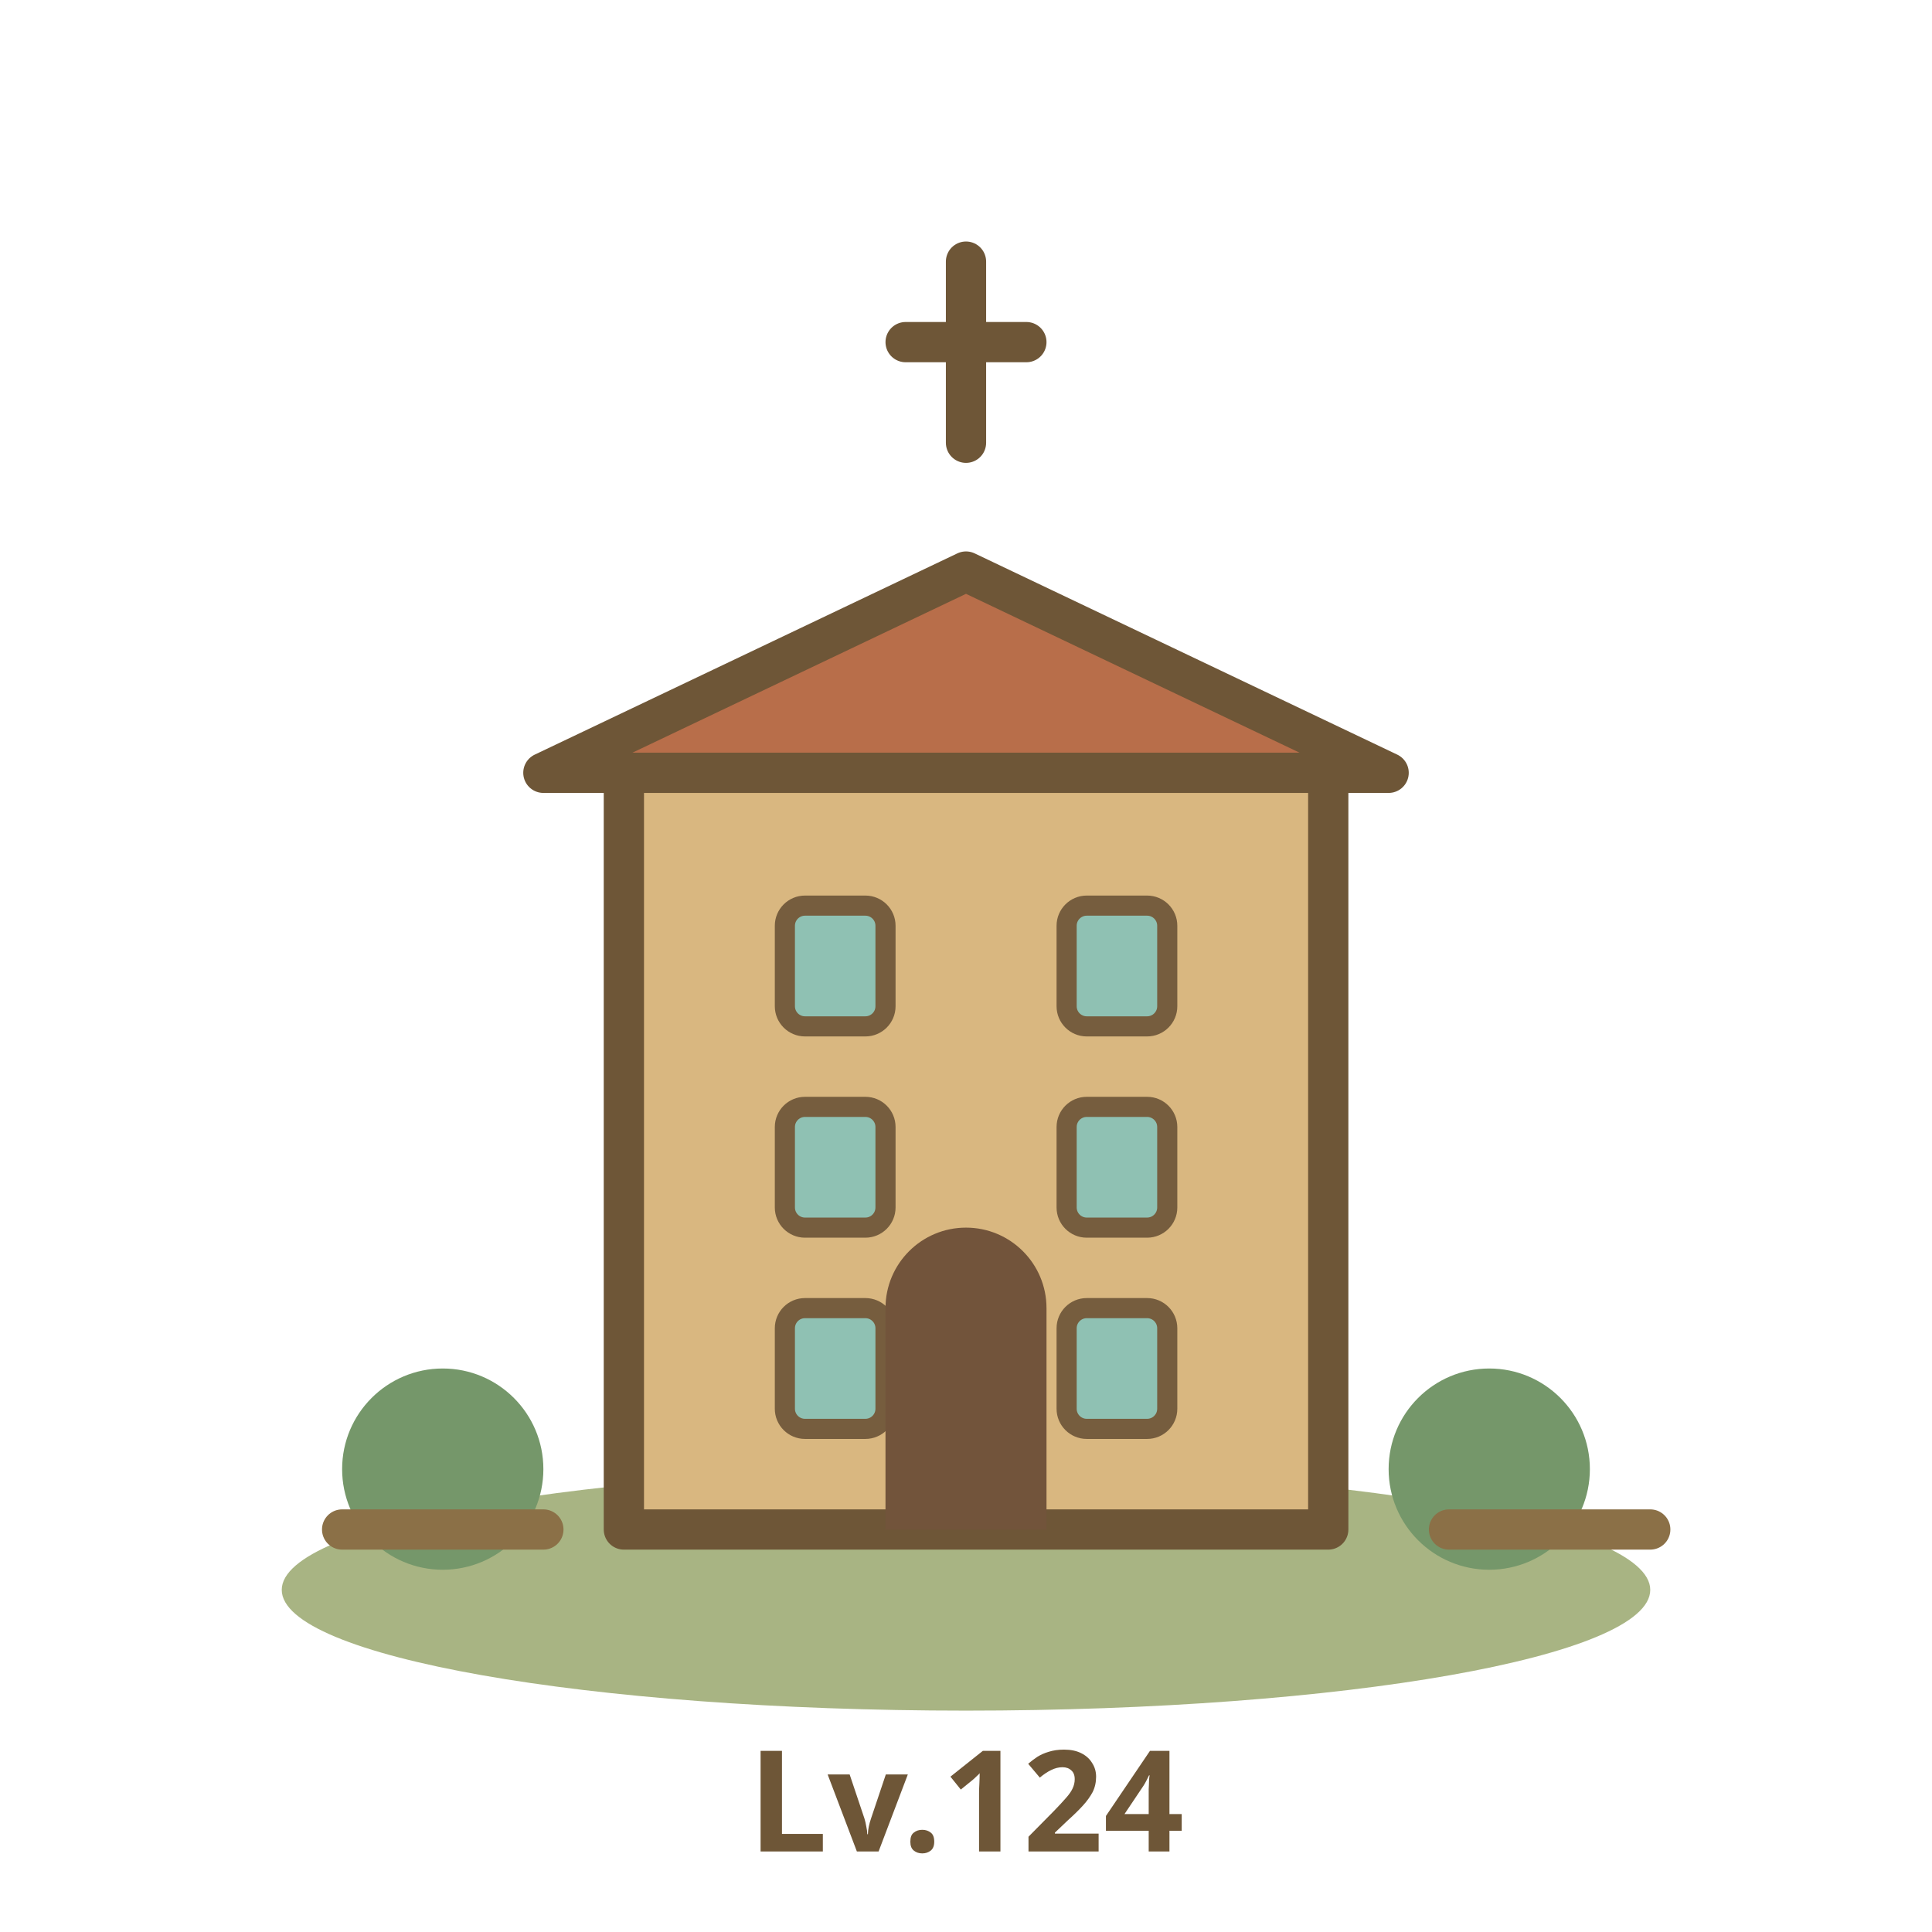
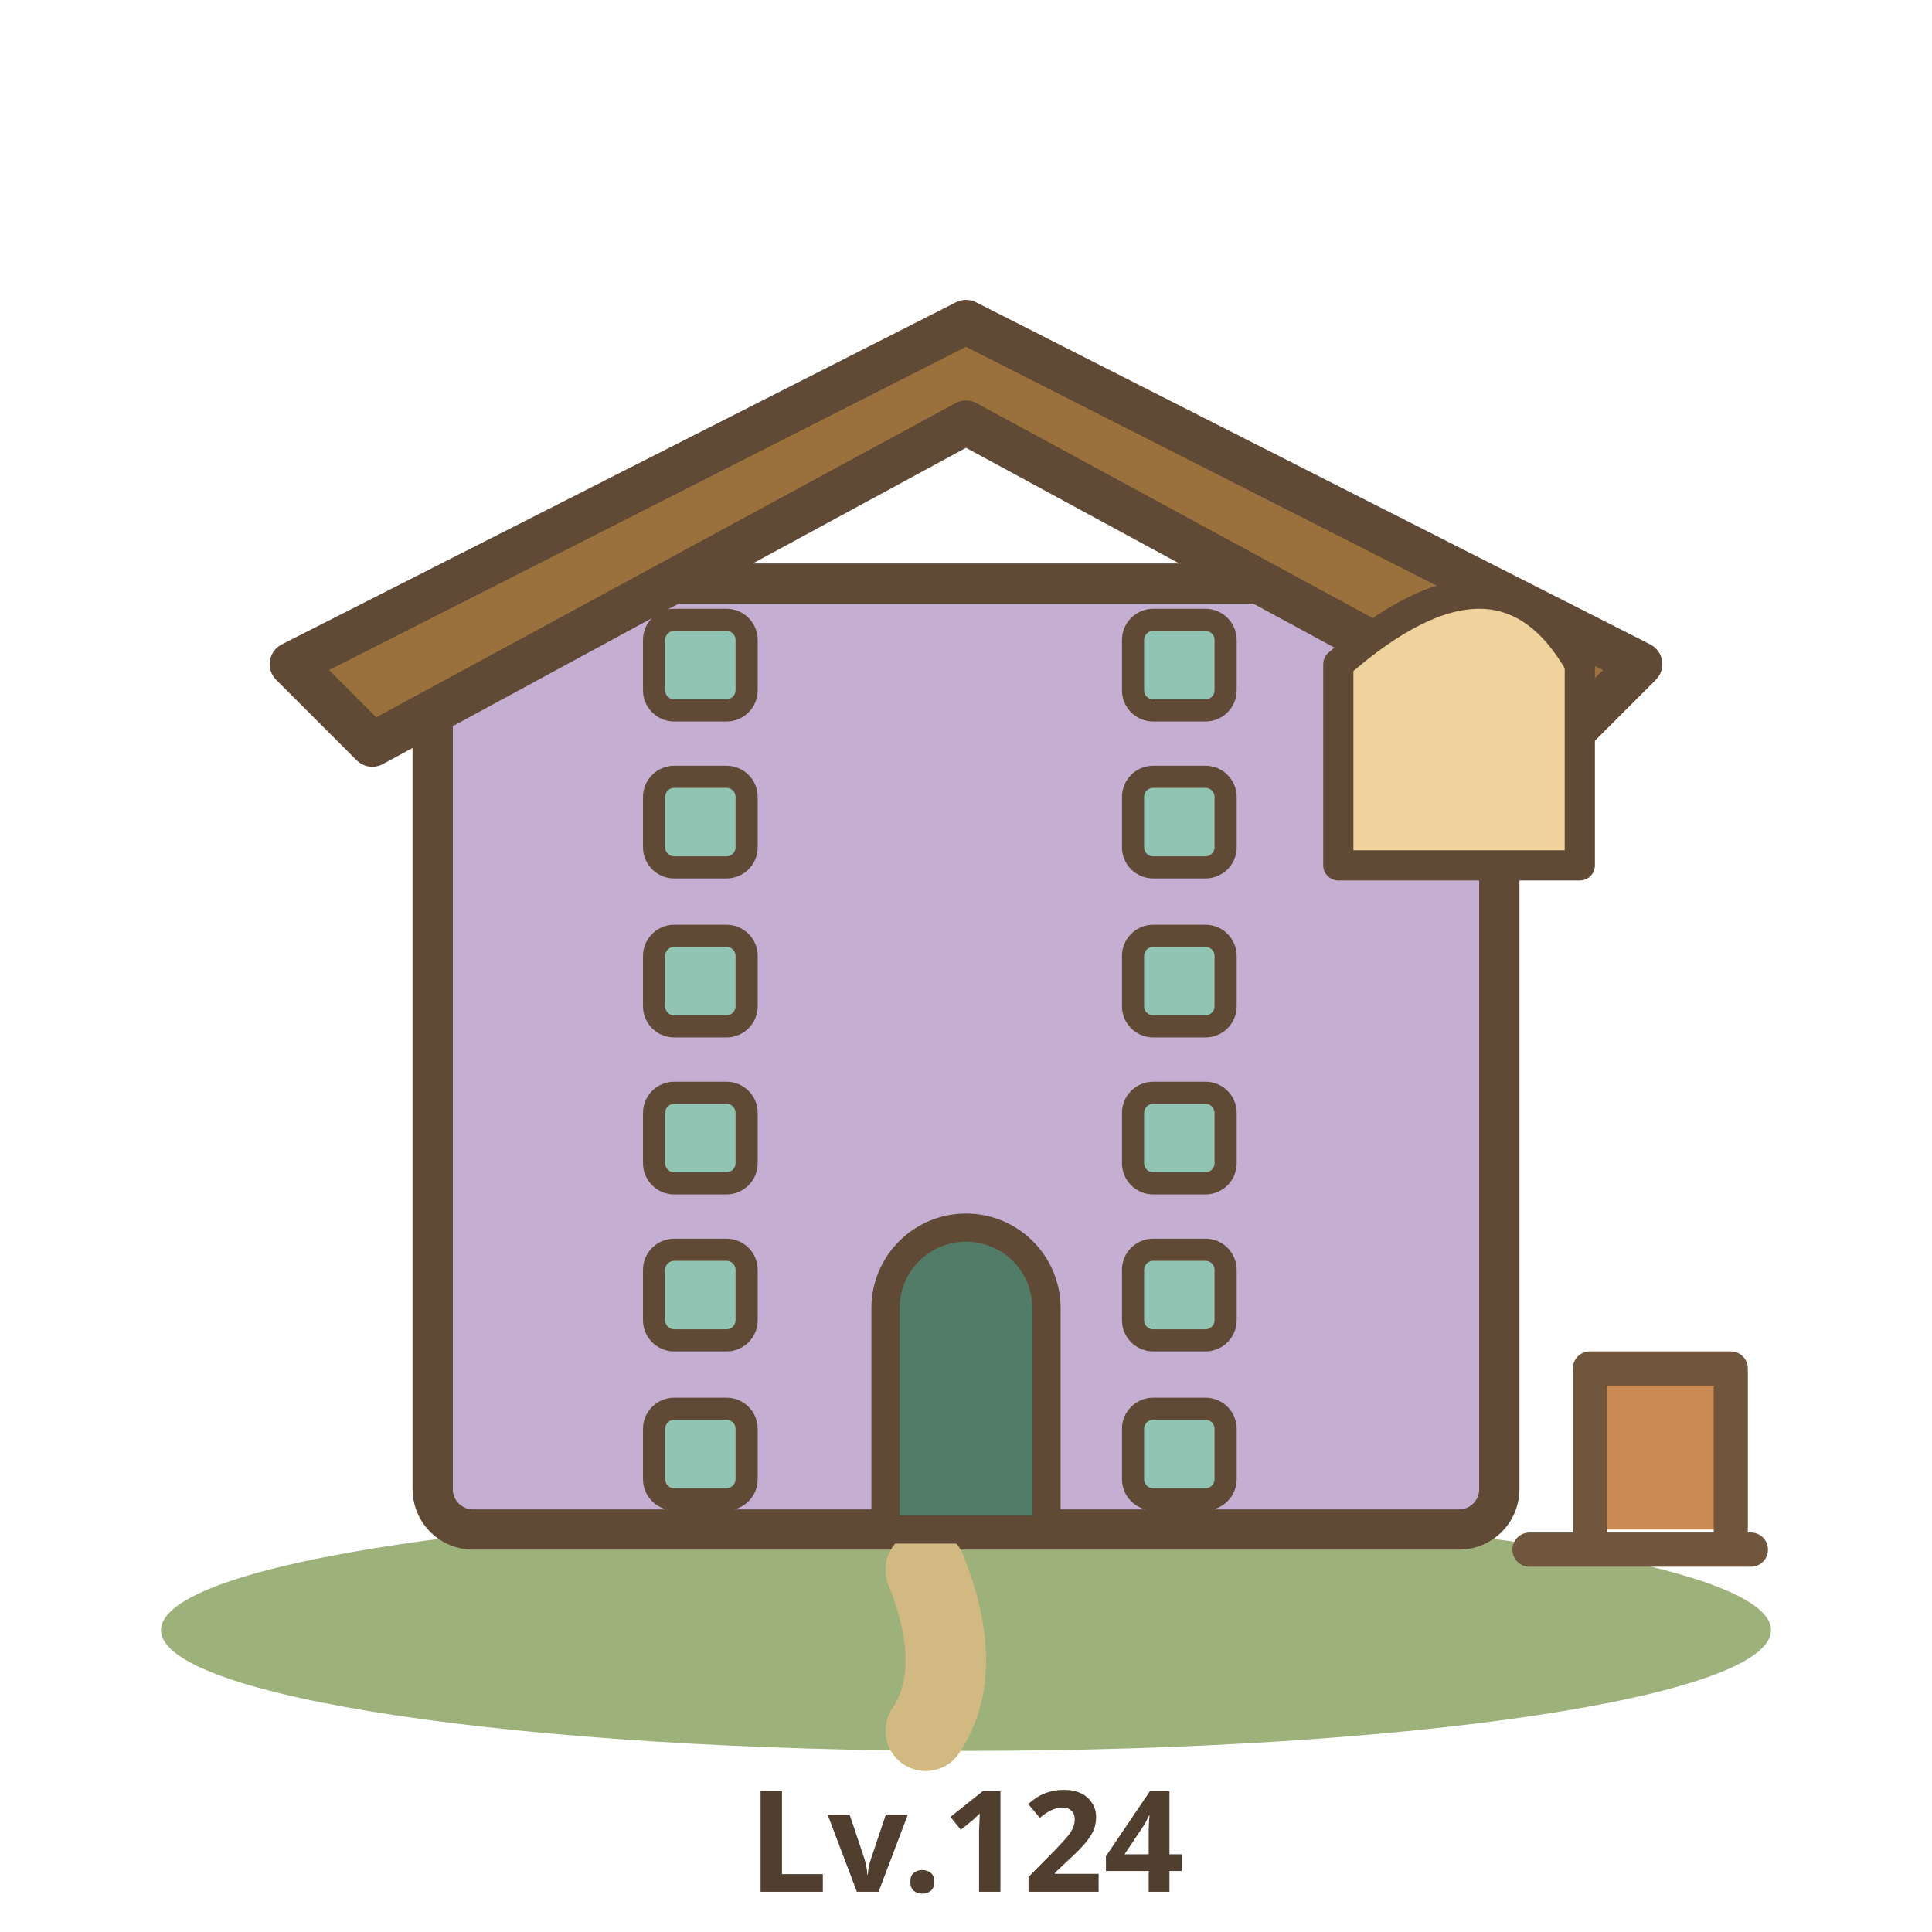
<svg xmlns="http://www.w3.org/2000/svg" width="96" height="96" viewBox="0 0 96 96">
  <g stroke-linecap="round" stroke-linejoin="round">
-     <ellipse cx="48" cy="79" rx="34" ry="6" fill="#A8B483" />
-     <path d="M31 37.4h35v38.6h-35Z" fill="#D9B780" stroke="#6E5637" stroke-width="2" />
-     <path d="M27 38.4 48 28.4 69 38.4Z" fill="#B86E4A" stroke="#6E5637" stroke-width="2" stroke-linejoin="round" />
-     <rect x="39" y="45" width="5" height="6" rx="1" fill="#8FC1B3" stroke="#765D3E" stroke-width="1" />
-     <rect x="53" y="45" width="5" height="6" rx="1" fill="#8FC1B3" stroke="#765D3E" stroke-width="1" />
-     <rect x="39" y="55" width="5" height="6" rx="1" fill="#8FC1B3" stroke="#765D3E" stroke-width="1" />
-     <rect x="53" y="55" width="5" height="6" rx="1" fill="#8FC1B3" stroke="#765D3E" stroke-width="1" />
-     <rect x="39" y="65" width="5" height="6" rx="1" fill="#8FC1B3" stroke="#765D3E" stroke-width="1" />
-     <rect x="53" y="65" width="5" height="6" rx="1" fill="#8FC1B3" stroke="#765D3E" stroke-width="1" />
-     <path d="M44 76V65a4 4 0 0 1 8 0v11" fill="#72543B" />
-     <circle cx="22" cy="73" r="5" fill="#75976A" />
-     <circle cx="74" cy="73" r="5" fill="#75976A" />
-     <path d="M17 76h10m45 0h10" stroke="#8B7047" stroke-width="2" stroke-linecap="round" />
-     <path d="M48 22v-9m-3 4h6" stroke="#6E5637" stroke-width="2" stroke-linecap="round" />
-     <text x="48" y="92" text-anchor="middle" font-family="sans-serif" font-size="7" font-weight="700" fill="#6E5637">Lv.124</text>
+     <ellipse cx="48" cy="81" rx="40" ry="6" fill="#9DB17B" />
+     <rect x="21.5" y="29.0" width="53.0" height="47.0" rx="2" fill="#C4AED2" stroke="#604A35" stroke-width="2" />
+     <path d="M14.5 33.0 L48 16.0 L81.5 33.0 L77.5 37.0 L48 21.0 L18.5 37.0 Z" fill="#9A713D" stroke="#604A35" stroke-width="2.2" />
+     <path d="M76 77h11m-8-1v-8h7v8" fill="#C88A52" stroke="#70563C" stroke-width="1.7" />
+     <path d="M46 78q2 5 0 8" fill="none" stroke="#D1B981" stroke-width="4" />
+     <rect x="32.5" y="30.8" width="4.6" height="4.5" rx="1" fill="#91C4B2" stroke="#604A35" stroke-width="1.1" />
+     <rect x="56.3" y="30.8" width="4.6" height="4.5" rx="1" fill="#91C4B2" stroke="#604A35" stroke-width="1.1" />
+     <rect x="32.5" y="38.6" width="4.6" height="4.5" rx="1" fill="#91C4B2" stroke="#604A35" stroke-width="1.1" />
+     <rect x="56.3" y="38.6" width="4.6" height="4.5" rx="1" fill="#91C4B2" stroke="#604A35" stroke-width="1.1" />
+     <rect x="32.5" y="46.5" width="4.6" height="4.5" rx="1" fill="#91C4B2" stroke="#604A35" stroke-width="1.1" />
+     <rect x="56.3" y="46.5" width="4.6" height="4.5" rx="1" fill="#91C4B2" stroke="#604A35" stroke-width="1.1" />
+     <rect x="32.5" y="54.3" width="4.6" height="4.5" rx="1" fill="#91C4B2" stroke="#604A35" stroke-width="1.1" />
+     <rect x="56.3" y="54.3" width="4.6" height="4.5" rx="1" fill="#91C4B2" stroke="#604A35" stroke-width="1.1" />
+     <rect x="32.5" y="62.1" width="4.6" height="4.5" rx="1" fill="#91C4B2" stroke="#604A35" stroke-width="1.1" />
+     <rect x="56.3" y="62.1" width="4.6" height="4.5" rx="1" fill="#91C4B2" stroke="#604A35" stroke-width="1.1" />
+     <rect x="32.5" y="70.0" width="4.6" height="4.5" rx="1" fill="#91C4B2" stroke="#604A35" stroke-width="1.1" />
+     <rect x="56.3" y="70.0" width="4.6" height="4.5" rx="1" fill="#91C4B2" stroke="#604A35" stroke-width="1.1" />
+     <path d="M44 76v-11.0a4 4 0 0 1 8 0v11.0Z" fill="#517C68" stroke="#604A35" stroke-width="1.4" />
+     <path d="M66.5 33.0q8-7 12 0v10h-12Z" fill="#F0D39C" stroke="#604A35" stroke-width="1.5" />
+     <text x="48" y="94" text-anchor="middle" font-family="sans-serif" font-size="7" font-weight="700" fill="#503E2E">Lv.124</text>
  </g>
</svg>
